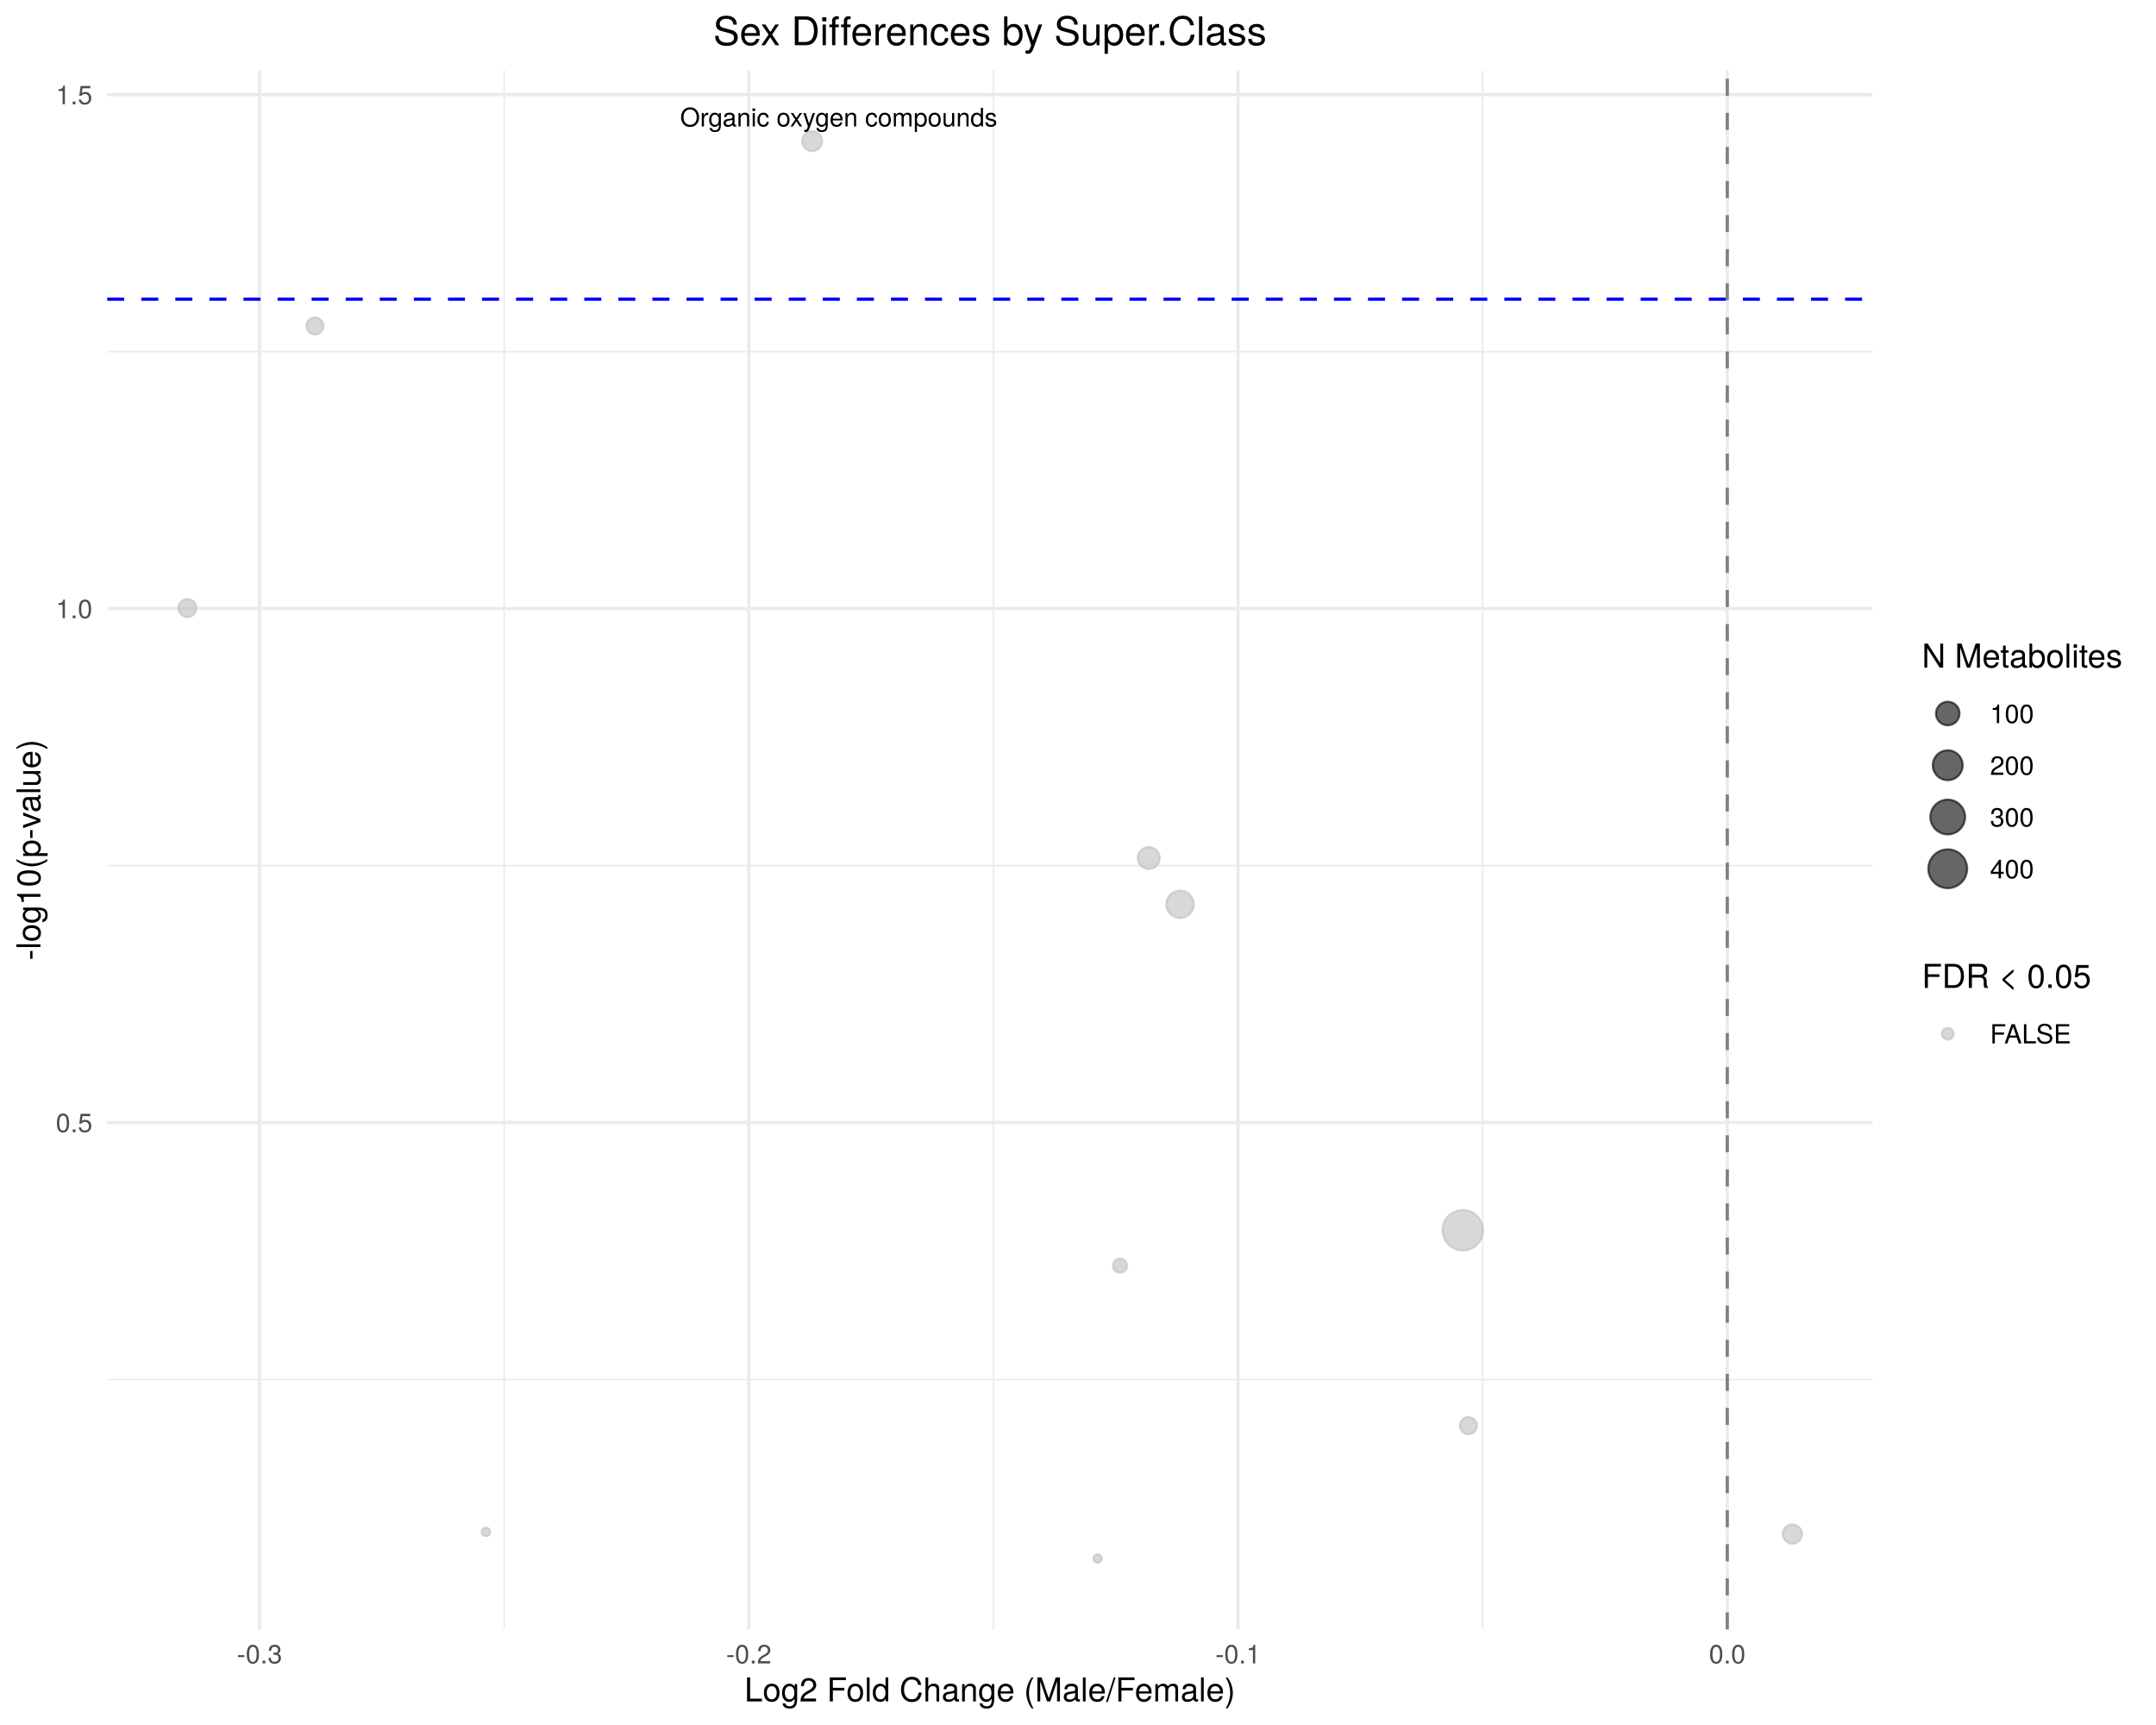
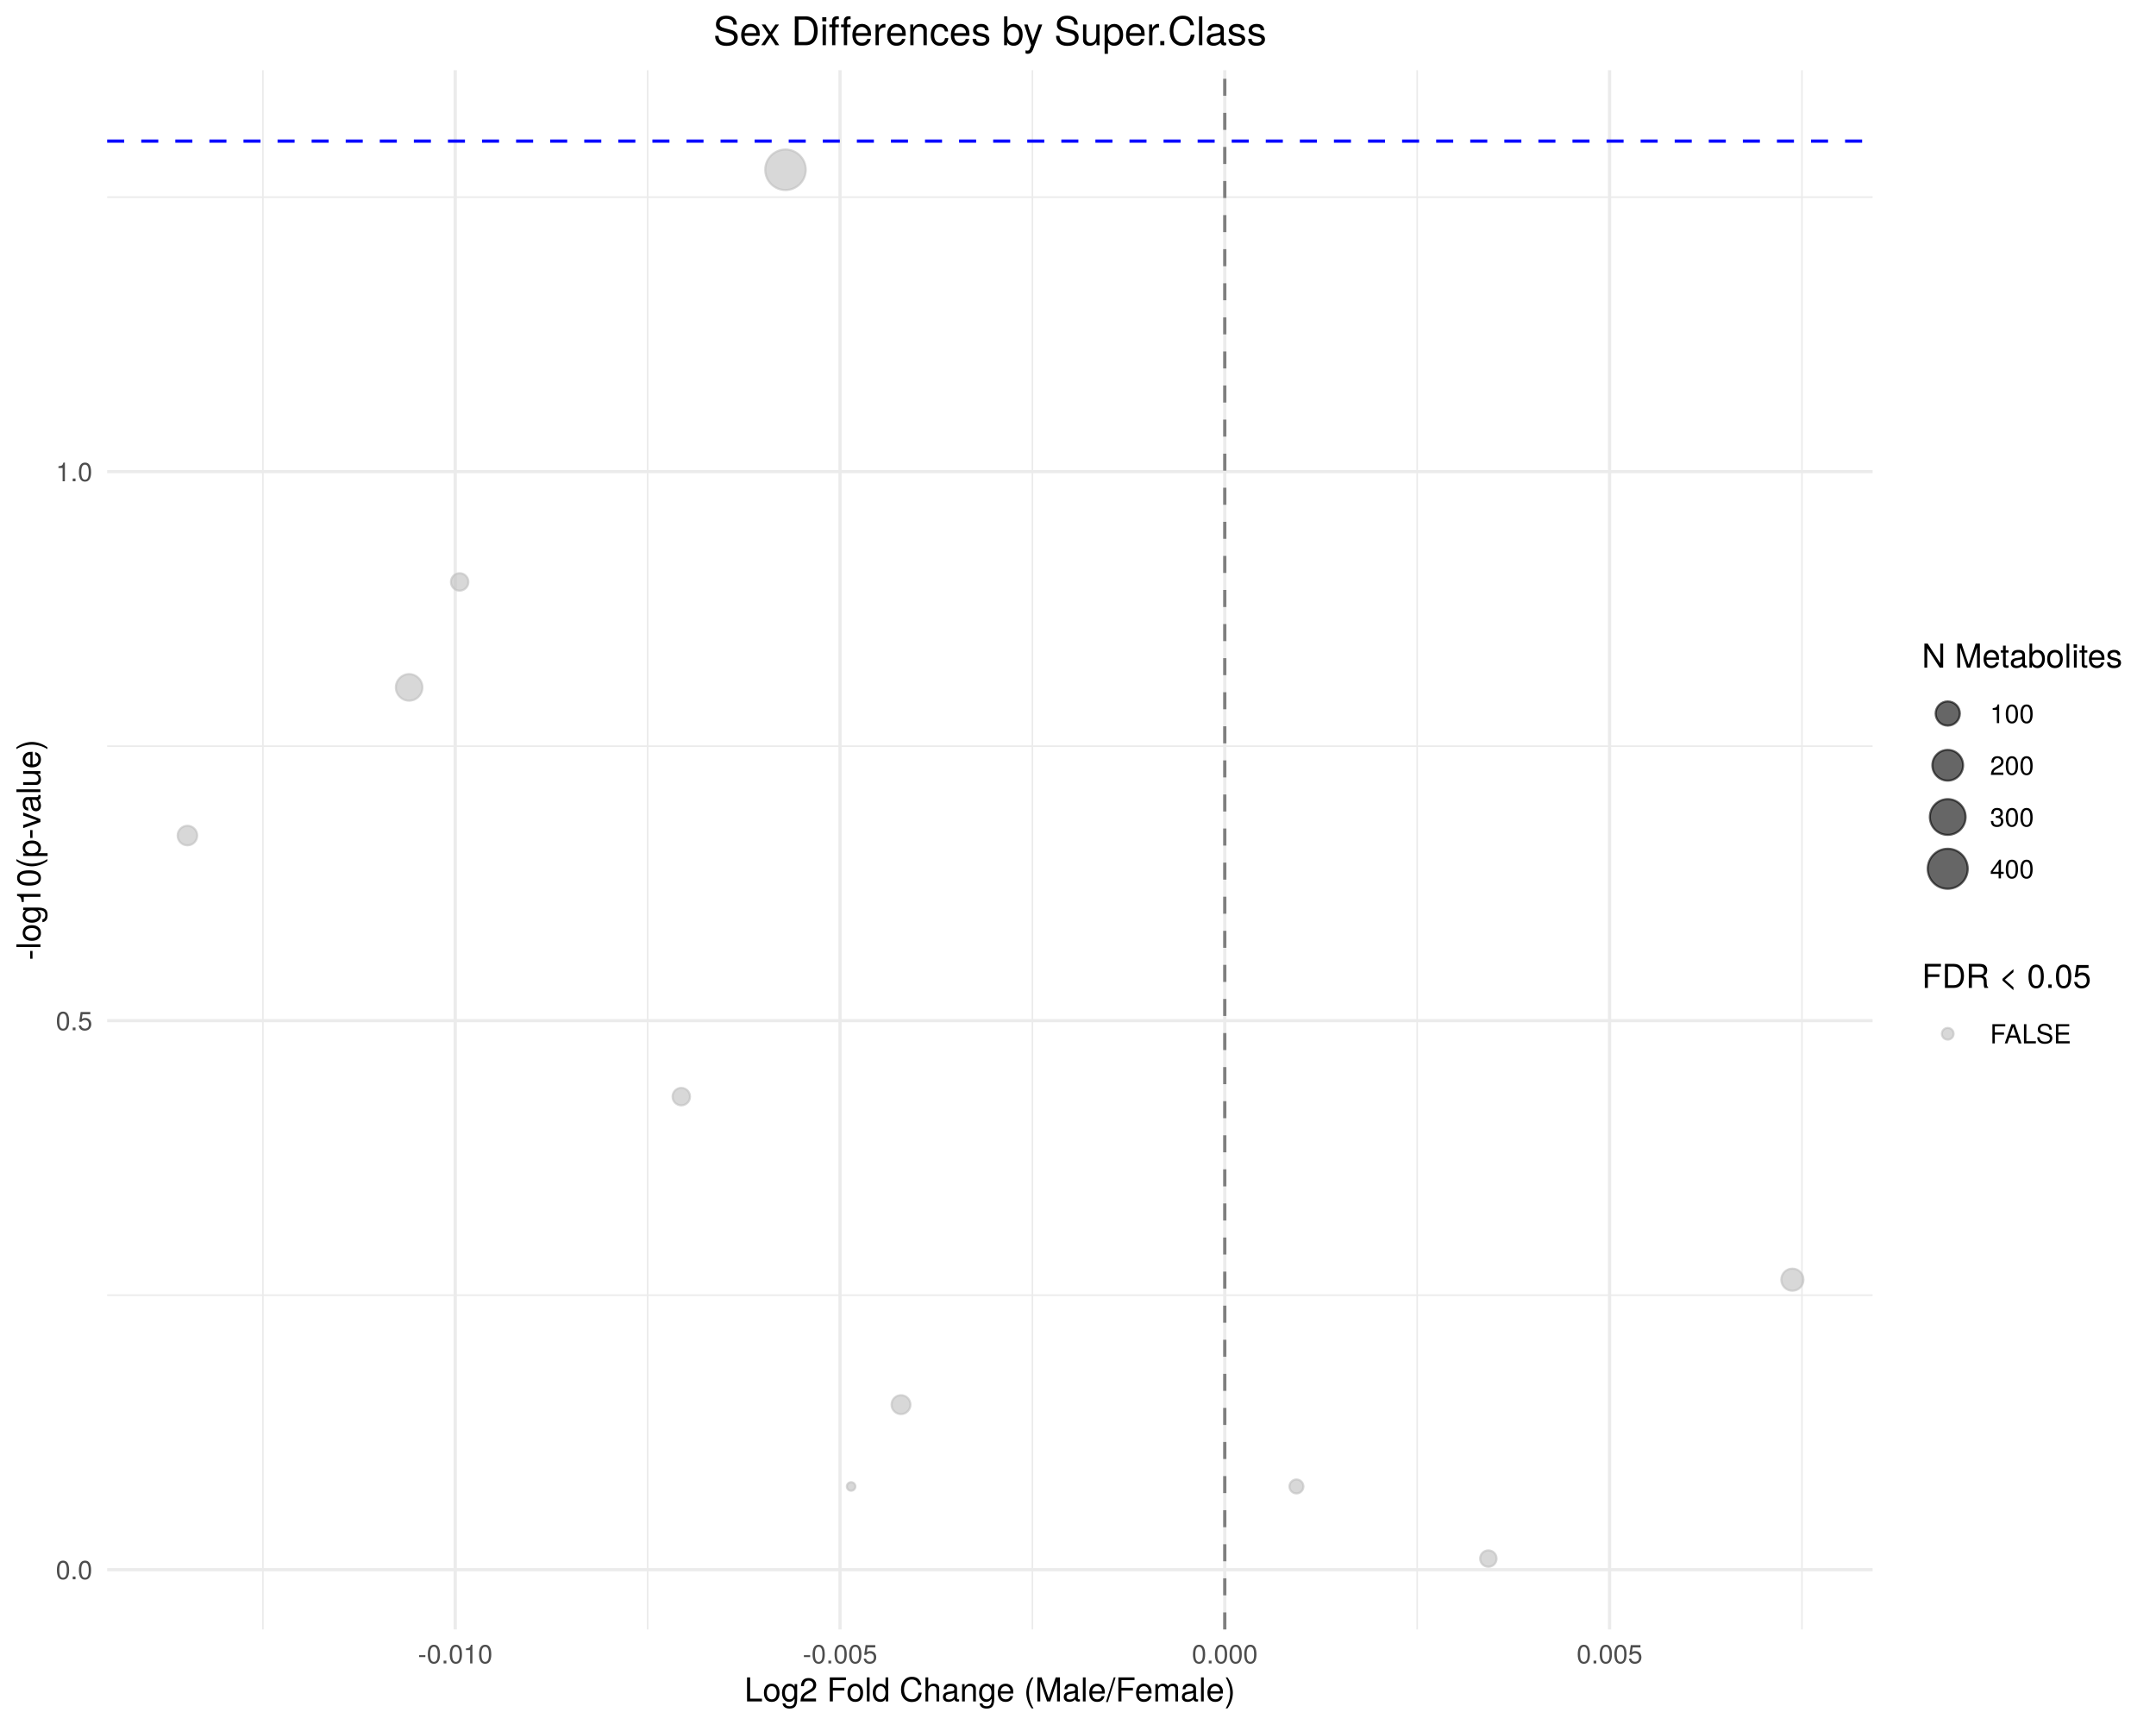
<svg xmlns="http://www.w3.org/2000/svg" class="svglite" width="720.00pt" height="576.00pt" viewBox="0 0 720.00 576.00">
  <defs>
    <style type="text/css">
    .svglite line, .svglite polyline, .svglite polygon, .svglite path, .svglite rect, .svglite circle {
      fill: none;
      stroke: #000000;
      stroke-linecap: round;
      stroke-linejoin: round;
      stroke-miterlimit: 10.00;
    }
    .svglite text {
      white-space: pre;
    }
  </style>
  </defs>
  <rect width="100%" height="100%" style="stroke: none; fill: none;" />
  <defs>
    <clipPath id="cpMC4wMHw3MjAuMDB8MC4wMHw1NzYuMDA=">
      <rect x="0.00" y="0.00" width="720.00" height="576.00" />
    </clipPath>
  </defs>
  <g clip-path="url(#cpMC4wMHw3MjAuMDB8MC4wMHw1NzYuMDA=)">
</g>
  <defs>
    <clipPath id="cpMzUuNzl8NjI1LjM3fDIzLjQ1fDU0NC4wOQ==">
      <rect x="35.79" y="23.45" width="589.57" height="520.64" />
    </clipPath>
  </defs>
  <g clip-path="url(#cpMzUuNzl8NjI1LjM3fDIzLjQ1fDU0NC4wOQ==)">
-     <polyline points="35.79,460.64 625.37,460.64 " style="stroke-width: 0.53; stroke: #EBEBEB; stroke-linecap: butt;" />
-     <polyline points="35.79,289.03 625.37,289.03 " style="stroke-width: 0.53; stroke: #EBEBEB; stroke-linecap: butt;" />
-     <polyline points="35.79,117.42 625.37,117.42 " style="stroke-width: 0.53; stroke: #EBEBEB; stroke-linecap: butt;" />
-     <polyline points="168.37,544.09 168.37,23.45 " style="stroke-width: 0.53; stroke: #EBEBEB; stroke-linecap: butt;" />
-     <polyline points="331.76,544.09 331.76,23.45 " style="stroke-width: 0.53; stroke: #EBEBEB; stroke-linecap: butt;" />
-     <polyline points="495.14,544.09 495.14,23.45 " style="stroke-width: 0.53; stroke: #EBEBEB; stroke-linecap: butt;" />
-     <polyline points="35.79,374.83 625.37,374.83 " style="stroke-width: 1.07; stroke: #EBEBEB; stroke-linecap: butt;" />
-     <polyline points="35.79,203.22 625.37,203.22 " style="stroke-width: 1.07; stroke: #EBEBEB; stroke-linecap: butt;" />
-     <polyline points="35.79,31.61 625.37,31.61 " style="stroke-width: 1.07; stroke: #EBEBEB; stroke-linecap: butt;" />
-     <polyline points="86.68,544.09 86.68,23.45 " style="stroke-width: 1.07; stroke: #EBEBEB; stroke-linecap: butt;" />
-     <polyline points="250.06,544.09 250.06,23.45 " style="stroke-width: 1.07; stroke: #EBEBEB; stroke-linecap: butt;" />
-     <polyline points="413.45,544.09 413.45,23.45 " style="stroke-width: 1.07; stroke: #EBEBEB; stroke-linecap: butt;" />
-     <polyline points="576.83,544.09 576.83,23.45 " style="stroke-width: 1.07; stroke: #EBEBEB; stroke-linecap: butt;" />
-     <circle cx="271.22" cy="47.12" r="3.33" style="stroke-width: 0.71; stroke: #BEBEBE; stroke-opacity: 0.60; fill: #BEBEBE; fill-opacity: 0.60;" />
-     <circle cx="105.20" cy="108.86" r="2.83" style="stroke-width: 0.71; stroke: #BEBEBE; stroke-opacity: 0.60; fill: #BEBEBE; fill-opacity: 0.60;" />
-     <circle cx="62.59" cy="203.04" r="3.00" style="stroke-width: 0.71; stroke: #BEBEBE; stroke-opacity: 0.60; fill: #BEBEBE; fill-opacity: 0.60;" />
-     <circle cx="383.63" cy="286.51" r="3.67" style="stroke-width: 0.71; stroke: #BEBEBE; stroke-opacity: 0.60; fill: #BEBEBE; fill-opacity: 0.60;" />
-     <circle cx="394.08" cy="301.95" r="4.58" style="stroke-width: 0.71; stroke: #BEBEBE; stroke-opacity: 0.60; fill: #BEBEBE; fill-opacity: 0.60;" />
-     <circle cx="488.50" cy="410.79" r="6.76" style="stroke-width: 0.71; stroke: #BEBEBE; stroke-opacity: 0.60; fill: #BEBEBE; fill-opacity: 0.60;" />
-     <circle cx="374.03" cy="422.61" r="2.37" style="stroke-width: 0.71; stroke: #BEBEBE; stroke-opacity: 0.60; fill: #BEBEBE; fill-opacity: 0.60;" />
-     <circle cx="490.37" cy="476.05" r="2.85" style="stroke-width: 0.71; stroke: #BEBEBE; stroke-opacity: 0.60; fill: #BEBEBE; fill-opacity: 0.60;" />
-     <circle cx="162.26" cy="511.51" r="1.42" style="stroke-width: 0.71; stroke: #BEBEBE; stroke-opacity: 0.60; fill: #BEBEBE; fill-opacity: 0.60;" />
-     <circle cx="598.57" cy="512.25" r="3.21" style="stroke-width: 0.71; stroke: #BEBEBE; stroke-opacity: 0.60; fill: #BEBEBE; fill-opacity: 0.60;" />
-     <circle cx="366.53" cy="520.43" r="1.42" style="stroke-width: 0.71; stroke: #BEBEBE; stroke-opacity: 0.60; fill: #BEBEBE; fill-opacity: 0.60;" />
-     <text x="280.09" y="42.23" text-anchor="middle" style="font-size: 8.54px; font-weight: 0; font-family: &quot;TeX Gyre Heros&quot;;" textLength="106.21px" lengthAdjust="spacingAndGlyphs">Organic oxygen compounds</text>
-     <line x1="35.79" y1="99.90" x2="625.37" y2="99.90" style="stroke-width: 1.07; stroke: #0000FF; stroke-dasharray: 5.69,5.69; stroke-linecap: butt;" />
-     <line x1="576.83" y1="544.09" x2="576.83" y2="23.45" style="stroke-width: 1.07; stroke: #7F7F7F; stroke-dasharray: 5.69,5.69; stroke-linecap: butt;" />
+     <polyline points="35.79,432.48 625.37,432.48 " style="stroke-width: 0.53; stroke: #EBEBEB; stroke-linecap: butt;" />
+     <polyline points="35.79,249.15 625.37,249.15 " style="stroke-width: 0.53; stroke: #EBEBEB; stroke-linecap: butt;" />
+     <polyline points="35.79,65.83 625.37,65.83 " style="stroke-width: 0.53; stroke: #EBEBEB; stroke-linecap: butt;" />
+     <polyline points="87.79,544.09 87.79,23.45 " style="stroke-width: 0.53; stroke: #EBEBEB; stroke-linecap: butt;" />
+     <polyline points="216.28,544.09 216.28,23.45 " style="stroke-width: 0.53; stroke: #EBEBEB; stroke-linecap: butt;" />
+     <polyline points="344.78,544.09 344.78,23.45 " style="stroke-width: 0.53; stroke: #EBEBEB; stroke-linecap: butt;" />
+     <polyline points="473.27,544.09 473.27,23.45 " style="stroke-width: 0.53; stroke: #EBEBEB; stroke-linecap: butt;" />
+     <polyline points="601.77,544.09 601.77,23.45 " style="stroke-width: 0.53; stroke: #EBEBEB; stroke-linecap: butt;" />
+     <polyline points="35.79,524.14 625.37,524.14 " style="stroke-width: 1.07; stroke: #EBEBEB; stroke-linecap: butt;" />
+     <polyline points="35.79,340.81 625.37,340.81 " style="stroke-width: 1.07; stroke: #EBEBEB; stroke-linecap: butt;" />
+     <polyline points="35.79,157.49 625.37,157.49 " style="stroke-width: 1.07; stroke: #EBEBEB; stroke-linecap: butt;" />
+     <polyline points="152.03,544.09 152.03,23.45 " style="stroke-width: 1.07; stroke: #EBEBEB; stroke-linecap: butt;" />
+     <polyline points="280.53,544.09 280.53,23.45 " style="stroke-width: 1.07; stroke: #EBEBEB; stroke-linecap: butt;" />
+     <polyline points="409.02,544.09 409.02,23.45 " style="stroke-width: 1.07; stroke: #EBEBEB; stroke-linecap: butt;" />
+     <polyline points="537.52,544.09 537.52,23.45 " style="stroke-width: 1.07; stroke: #EBEBEB; stroke-linecap: butt;" />
+     <circle cx="262.32" cy="56.69" r="6.76" style="stroke-width: 0.71; stroke: #BEBEBE; stroke-opacity: 0.60; fill: #BEBEBE; fill-opacity: 0.60;" />
+     <circle cx="153.50" cy="194.32" r="2.91" style="stroke-width: 0.71; stroke: #BEBEBE; stroke-opacity: 0.60; fill: #BEBEBE; fill-opacity: 0.60;" />
+     <circle cx="136.63" cy="229.53" r="4.43" style="stroke-width: 0.71; stroke: #BEBEBE; stroke-opacity: 0.60; fill: #BEBEBE; fill-opacity: 0.60;" />
+     <circle cx="62.59" cy="279.00" r="3.26" style="stroke-width: 0.71; stroke: #BEBEBE; stroke-opacity: 0.60; fill: #BEBEBE; fill-opacity: 0.60;" />
+     <circle cx="227.52" cy="366.18" r="2.91" style="stroke-width: 0.71; stroke: #BEBEBE; stroke-opacity: 0.60; fill: #BEBEBE; fill-opacity: 0.60;" />
+     <circle cx="598.57" cy="427.30" r="3.69" style="stroke-width: 0.71; stroke: #BEBEBE; stroke-opacity: 0.60; fill: #BEBEBE; fill-opacity: 0.60;" />
+     <circle cx="300.89" cy="469.03" r="3.15" style="stroke-width: 0.71; stroke: #BEBEBE; stroke-opacity: 0.60; fill: #BEBEBE; fill-opacity: 0.60;" />
+     <circle cx="432.95" cy="496.35" r="2.33" style="stroke-width: 0.71; stroke: #BEBEBE; stroke-opacity: 0.60; fill: #BEBEBE; fill-opacity: 0.60;" />
+     <circle cx="284.23" cy="496.35" r="1.42" style="stroke-width: 0.71; stroke: #BEBEBE; stroke-opacity: 0.60; fill: #BEBEBE; fill-opacity: 0.60;" />
+     <circle cx="497.04" cy="520.43" r="2.74" style="stroke-width: 0.71; stroke: #BEBEBE; stroke-opacity: 0.60; fill: #BEBEBE; fill-opacity: 0.60;" />
+     <line x1="35.79" y1="47.12" x2="625.37" y2="47.12" style="stroke-width: 1.07; stroke: #0000FF; stroke-dasharray: 5.69,5.69; stroke-linecap: butt;" />
+     <line x1="409.02" y1="544.09" x2="409.02" y2="23.45" style="stroke-width: 1.07; stroke: #7F7F7F; stroke-dasharray: 5.69,5.69; stroke-linecap: butt;" />
  </g>
  <g clip-path="url(#cpMC4wMHw3MjAuMDB8MC4wMHw1NzYuMDA=)">
-     <text x="30.86" y="378.04" text-anchor="end" style="font-size: 8.80px; font-weight: 0;fill: #4D4D4D; font-family: &quot;TeX Gyre Heros&quot;;" textLength="12.23px" lengthAdjust="spacingAndGlyphs">0.5</text>
-     <text x="30.86" y="206.43" text-anchor="end" style="font-size: 8.80px; font-weight: 0;fill: #4D4D4D; font-family: &quot;TeX Gyre Heros&quot;;" textLength="12.23px" lengthAdjust="spacingAndGlyphs">1.0</text>
-     <text x="30.86" y="34.82" text-anchor="end" style="font-size: 8.80px; font-weight: 0;fill: #4D4D4D; font-family: &quot;TeX Gyre Heros&quot;;" textLength="12.23px" lengthAdjust="spacingAndGlyphs">1.5</text>
-     <text x="86.68" y="555.44" text-anchor="middle" style="font-size: 8.80px; font-weight: 0;fill: #4D4D4D; font-family: &quot;TeX Gyre Heros&quot;;" textLength="15.16px" lengthAdjust="spacingAndGlyphs">-0.3</text>
-     <text x="250.06" y="555.44" text-anchor="middle" style="font-size: 8.80px; font-weight: 0;fill: #4D4D4D; font-family: &quot;TeX Gyre Heros&quot;;" textLength="15.16px" lengthAdjust="spacingAndGlyphs">-0.2</text>
-     <text x="413.45" y="555.44" text-anchor="middle" style="font-size: 8.80px; font-weight: 0;fill: #4D4D4D; font-family: &quot;TeX Gyre Heros&quot;;" textLength="15.16px" lengthAdjust="spacingAndGlyphs">-0.1</text>
-     <text x="576.83" y="555.44" text-anchor="middle" style="font-size: 8.80px; font-weight: 0;fill: #4D4D4D; font-family: &quot;TeX Gyre Heros&quot;;" textLength="12.23px" lengthAdjust="spacingAndGlyphs">0.0</text>
+     <text x="30.86" y="527.35" text-anchor="end" style="font-size: 8.80px; font-weight: 0;fill: #4D4D4D; font-family: &quot;TeX Gyre Heros&quot;;" textLength="12.23px" lengthAdjust="spacingAndGlyphs">0.0</text>
+     <text x="30.86" y="344.02" text-anchor="end" style="font-size: 8.80px; font-weight: 0;fill: #4D4D4D; font-family: &quot;TeX Gyre Heros&quot;;" textLength="12.23px" lengthAdjust="spacingAndGlyphs">0.5</text>
+     <text x="30.86" y="160.70" text-anchor="end" style="font-size: 8.80px; font-weight: 0;fill: #4D4D4D; font-family: &quot;TeX Gyre Heros&quot;;" textLength="12.23px" lengthAdjust="spacingAndGlyphs">1.0</text>
+     <text x="152.03" y="555.44" text-anchor="middle" style="font-size: 8.80px; font-weight: 0;fill: #4D4D4D; font-family: &quot;TeX Gyre Heros&quot;;" textLength="24.93px" lengthAdjust="spacingAndGlyphs">-0.010</text>
+     <text x="280.53" y="555.44" text-anchor="middle" style="font-size: 8.80px; font-weight: 0;fill: #4D4D4D; font-family: &quot;TeX Gyre Heros&quot;;" textLength="24.93px" lengthAdjust="spacingAndGlyphs">-0.005</text>
+     <text x="409.02" y="555.44" text-anchor="middle" style="font-size: 8.80px; font-weight: 0;fill: #4D4D4D; font-family: &quot;TeX Gyre Heros&quot;;" textLength="22.00px" lengthAdjust="spacingAndGlyphs">0.000</text>
+     <text x="537.52" y="555.44" text-anchor="middle" style="font-size: 8.80px; font-weight: 0;fill: #4D4D4D; font-family: &quot;TeX Gyre Heros&quot;;" textLength="22.00px" lengthAdjust="spacingAndGlyphs">0.005</text>
    <text x="330.58" y="568.12" text-anchor="middle" style="font-size: 11.00px; font-weight: 0; font-family: &quot;TeX Gyre Heros&quot;;" textLength="164.40px" lengthAdjust="spacingAndGlyphs">Log2 Fold Change (Male/Female)</text>
    <text transform="translate(13.50,283.77) rotate(-90)" text-anchor="middle" style="font-size: 11.00px; font-weight: 0; font-family: &quot;TeX Gyre Heros&quot;;" textLength="73.94px" lengthAdjust="spacingAndGlyphs">-log10(p-value)</text>
    <text x="641.81" y="222.93" style="font-size: 11.00px; font-weight: 0; font-family: &quot;TeX Gyre Heros&quot;;" textLength="67.23px" lengthAdjust="spacingAndGlyphs">N Metabolites</text>
-     <circle cx="650.45" cy="238.25" r="3.94" style="stroke-width: 0.71; stroke: #000000; stroke-opacity: 0.60; fill: #000000; fill-opacity: 0.60;" />
-     <circle cx="650.45" cy="255.53" r="4.99" style="stroke-width: 0.71; stroke: #000000; stroke-opacity: 0.60; fill: #000000; fill-opacity: 0.60;" />
-     <circle cx="650.45" cy="272.81" r="5.80" style="stroke-width: 0.71; stroke: #000000; stroke-opacity: 0.60; fill: #000000; fill-opacity: 0.60;" />
-     <circle cx="650.45" cy="290.09" r="6.48" style="stroke-width: 0.71; stroke: #000000; stroke-opacity: 0.60; fill: #000000; fill-opacity: 0.60;" />
+     <circle cx="650.45" cy="238.25" r="4.04" style="stroke-width: 0.71; stroke: #000000; stroke-opacity: 0.60; fill: #000000; fill-opacity: 0.60;" />
+     <circle cx="650.45" cy="255.53" r="5.13" style="stroke-width: 0.71; stroke: #000000; stroke-opacity: 0.60; fill: #000000; fill-opacity: 0.60;" />
+     <circle cx="650.45" cy="272.81" r="5.97" style="stroke-width: 0.71; stroke: #000000; stroke-opacity: 0.60; fill: #000000; fill-opacity: 0.60;" />
+     <circle cx="650.45" cy="290.09" r="6.68" style="stroke-width: 0.71; stroke: #000000; stroke-opacity: 0.60; fill: #000000; fill-opacity: 0.60;" />
    <text x="664.57" y="241.46" style="font-size: 8.80px; font-weight: 0; font-family: &quot;TeX Gyre Heros&quot;;" textLength="14.67px" lengthAdjust="spacingAndGlyphs">100</text>
    <text x="664.57" y="258.74" style="font-size: 8.80px; font-weight: 0; font-family: &quot;TeX Gyre Heros&quot;;" textLength="14.67px" lengthAdjust="spacingAndGlyphs">200</text>
    <text x="664.57" y="276.02" style="font-size: 8.80px; font-weight: 0; font-family: &quot;TeX Gyre Heros&quot;;" textLength="14.67px" lengthAdjust="spacingAndGlyphs">300</text>
    <text x="664.57" y="293.30" style="font-size: 8.80px; font-weight: 0; font-family: &quot;TeX Gyre Heros&quot;;" textLength="14.67px" lengthAdjust="spacingAndGlyphs">400</text>
    <text x="641.81" y="329.87" style="font-size: 11.00px; font-weight: 0; font-family: &quot;TeX Gyre Heros&quot;;" textLength="56.54px" lengthAdjust="spacingAndGlyphs">FDR &lt; 0.05</text>
    <circle cx="650.45" cy="345.19" r="1.95" style="stroke-width: 0.71; stroke: #BEBEBE; stroke-opacity: 0.60; fill: #BEBEBE; fill-opacity: 0.60;" />
    <text x="664.57" y="348.40" style="font-size: 8.80px; font-weight: 0; font-family: &quot;TeX Gyre Heros&quot;;" textLength="27.87px" lengthAdjust="spacingAndGlyphs">FALSE</text>
    <text x="330.58" y="15.09" text-anchor="middle" style="font-size: 13.20px; font-weight: 0; font-family: &quot;TeX Gyre Heros&quot;;" textLength="186.13px" lengthAdjust="spacingAndGlyphs">Sex Differences by Super.Class</text>
  </g>
</svg>
